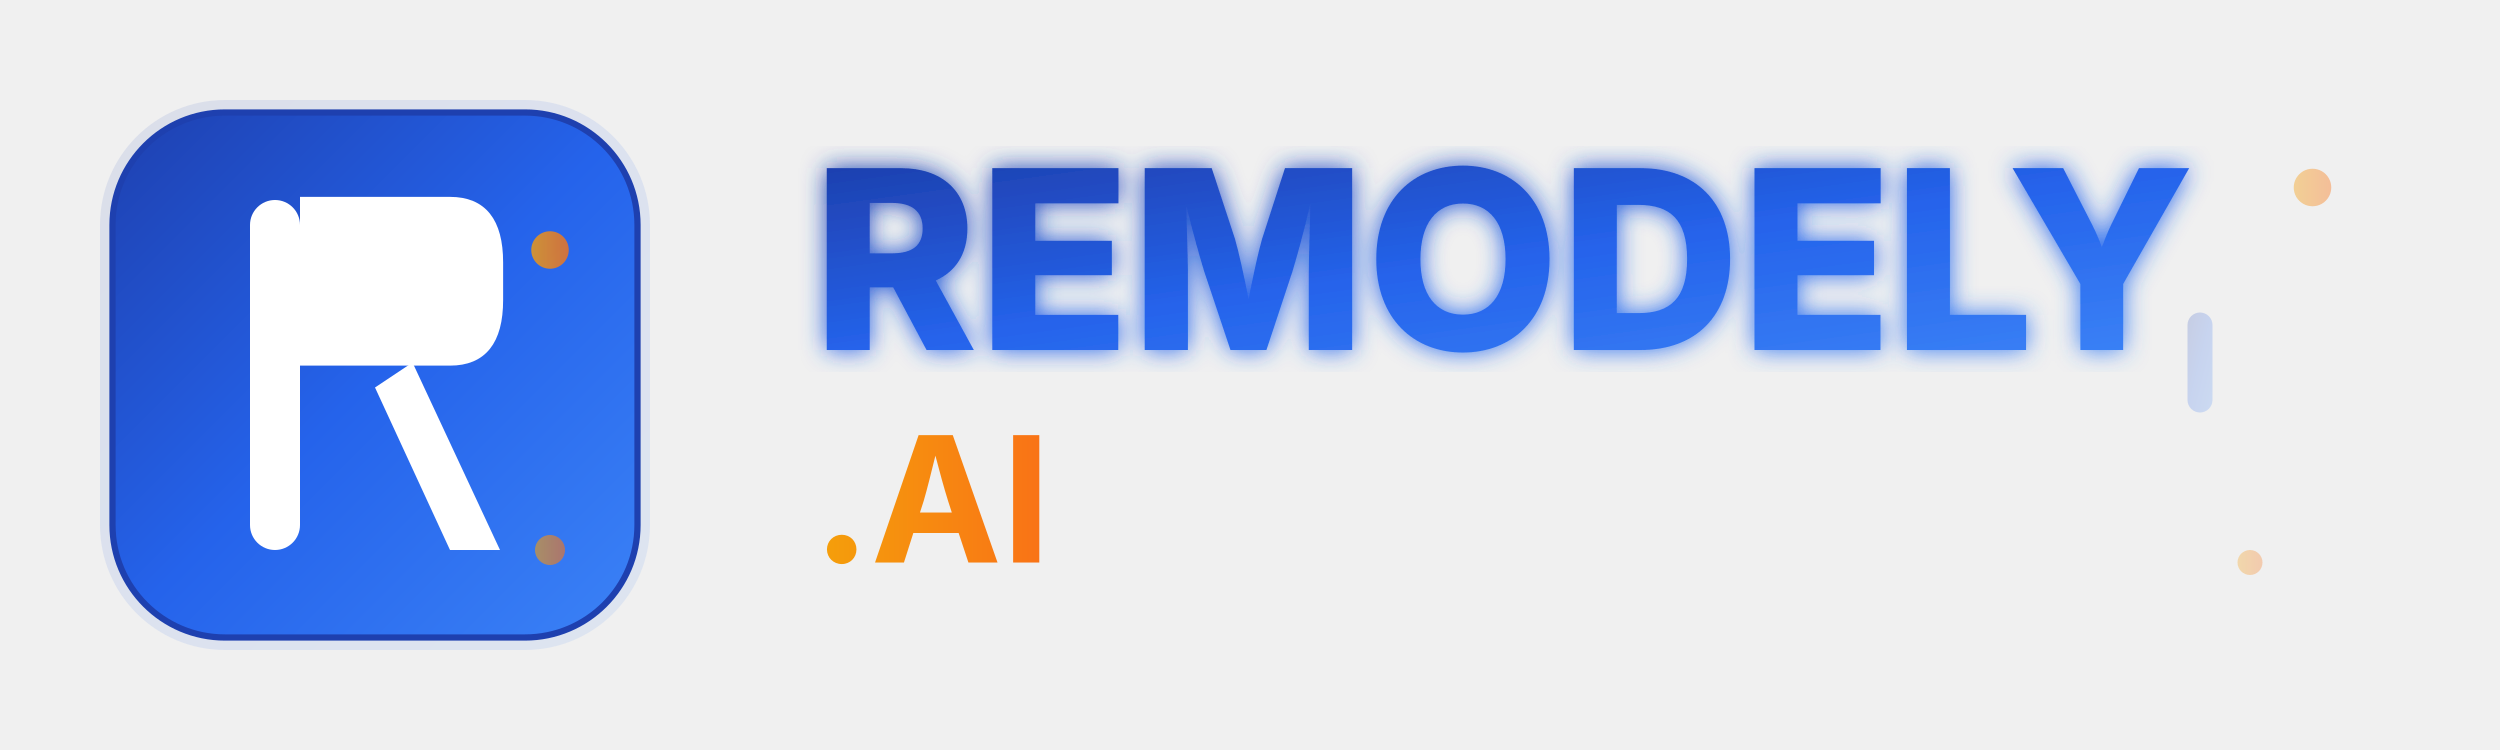
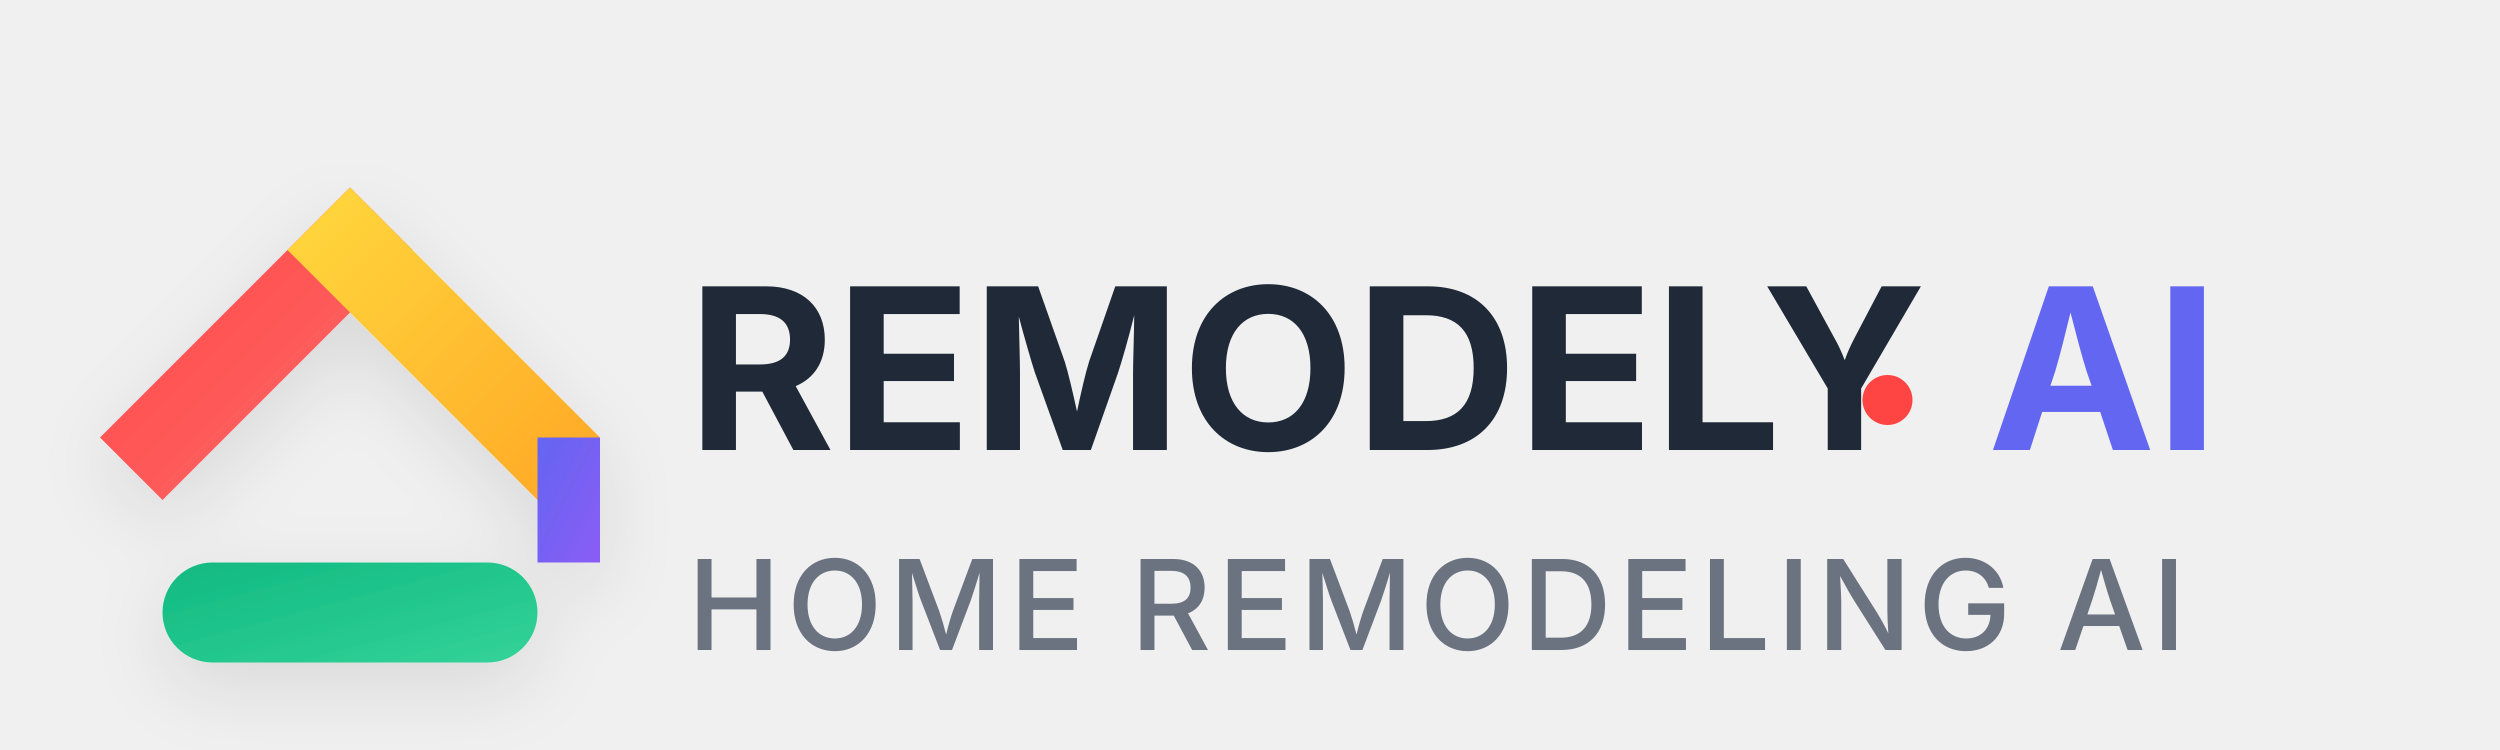
<svg xmlns="http://www.w3.org/2000/svg" width="200" height="60" viewBox="0 0 200 60" fill="none">
  <defs>
-     <linearGradient id="logoGradient" x1="0%" y1="0%" x2="100%" y2="100%">
-       <stop offset="0%" style="stop-color:#1e40af;stop-opacity:1" />
-       <stop offset="50%" style="stop-color:#2563eb;stop-opacity:1" />
-       <stop offset="100%" style="stop-color:#3b82f6;stop-opacity:1" />
+     <linearGradient id="redGradient" x1="0%" y1="0%" x2="100%" y2="100%">
+       <stop offset="0%" style="stop-color:#FF4444;stop-opacity:1" />
+       <stop offset="100%" style="stop-color:#FF6B6B;stop-opacity:1" />
    </linearGradient>
-     <linearGradient id="accentGradient" x1="0%" y1="0%" x2="100%" y2="0%">
-       <stop offset="0%" style="stop-color:#f59e0b;stop-opacity:1" />
-       <stop offset="100%" style="stop-color:#f97316;stop-opacity:1" />
+     <linearGradient id="yellowGradient" x1="0%" y1="0%" x2="100%" y2="100%">
+       <stop offset="0%" style="stop-color:#FFD93D;stop-opacity:1" />
+       <stop offset="100%" style="stop-color:#FFA726;stop-opacity:1" />
    </linearGradient>
-     <filter id="textGlow">
-       <feGaussianBlur stdDeviation="1" result="coloredBlur" />
-       <feMerge>
-         <feMergeNode in="coloredBlur" />
-         <feMergeNode in="SourceGraphic" />
-       </feMerge>
+     <linearGradient id="blueGradient" x1="0%" y1="0%" x2="100%" y2="100%">
+       <stop offset="0%" style="stop-color:#6366F1;stop-opacity:1" />
+       <stop offset="100%" style="stop-color:#8B5CF6;stop-opacity:1" />
+     </linearGradient>
+     <linearGradient id="greenGradient" x1="0%" y1="0%" x2="100%" y2="100%">
+       <stop offset="0%" style="stop-color:#10B981;stop-opacity:1" />
+       <stop offset="100%" style="stop-color:#34D399;stop-opacity:1" />
+     </linearGradient>
+     <filter id="logoShadow" x="-20%" y="-20%" width="140%" height="140%">
+       <feDropShadow dx="0" dy="2" stdDeviation="3" flood-color="#000000" flood-opacity="0.1" />
    </filter>
  </defs>
-   <g transform="translate(8, 8)">
-     <rect x="0" y="0" width="44" height="44" rx="10" fill="url(#logoGradient)" opacity="0.1" />
-     <rect x="1" y="1" width="42" height="42" rx="9" fill="url(#logoGradient)" stroke="#1e40af" stroke-width="0.5" />
-     <g transform="translate(12, 8)">
-       <rect x="0" y="0" width="4" height="28" fill="white" rx="2" />
-       <path d="M4 0 L16 0 Q20 0 20 5 L20 8 Q20 13 16 13 L4 13" fill="white" stroke="white" stroke-width="0.5" />
-       <path d="M13 13 L20 28 L16 28 L10 15 Z" fill="white" />
-     </g>
-     <circle cx="36" cy="12" r="1.5" fill="url(#accentGradient)" opacity="0.8" />
-     <circle cx="36" cy="36" r="1.2" fill="url(#accentGradient)" opacity="0.6" />
+   <g transform="translate(8, 10)" filter="url(#logoShadow)">
+     <path d="M0 25 L20 5 L25 10 L5 30 Z" fill="url(#redGradient)" rx="4" />
+     <path d="M20 5 L40 25 L35 30 L15 10 Z" fill="url(#yellowGradient)" rx="4" />
+     <path d="M35 25 L40 25 L40 35 L35 35 Z" fill="url(#blueGradient)" rx="2" />
+     <rect x="5" y="35" width="30" height="8" fill="url(#greenGradient)" rx="4" />
  </g>
-   <text x="65" y="28" font-family="system-ui, -apple-system, sans-serif" font-size="20" font-weight="800" fill="url(#logoGradient)" filter="url(#textGlow)">
-     REMODELY
-   </text>
-   <text x="65" y="45" font-family="system-ui, -apple-system, sans-serif" font-size="14" font-weight="700" fill="url(#accentGradient)">
-     .AI
-   </text>
-   <circle cx="185" cy="15" r="1.5" fill="url(#accentGradient)" opacity="0.4" />
-   <circle cx="180" cy="45" r="1" fill="url(#accentGradient)" opacity="0.3" />
-   <rect x="175" y="25" width="2" height="8" fill="url(#logoGradient)" opacity="0.2" rx="1" />
+   <g transform="translate(55, 20)">
+     <text x="0" y="16" font-family="system-ui, -apple-system, sans-serif" font-size="18" font-weight="700" fill="#1F2937">
+       REMODELY
+     </text>
+     <circle cx="96" cy="12" r="2" fill="#FF4444" />
+     <text x="104" y="16" font-family="system-ui, -apple-system, sans-serif" font-size="18" font-weight="700" fill="#6366F1">
+       AI
+     </text>
+     <text x="0" y="32" font-family="system-ui, -apple-system, sans-serif" font-size="10" font-weight="500" fill="#6B7280" letter-spacing="0.5px">
+       HOME REMODELING AI
+     </text>
+   </g>
</svg>
